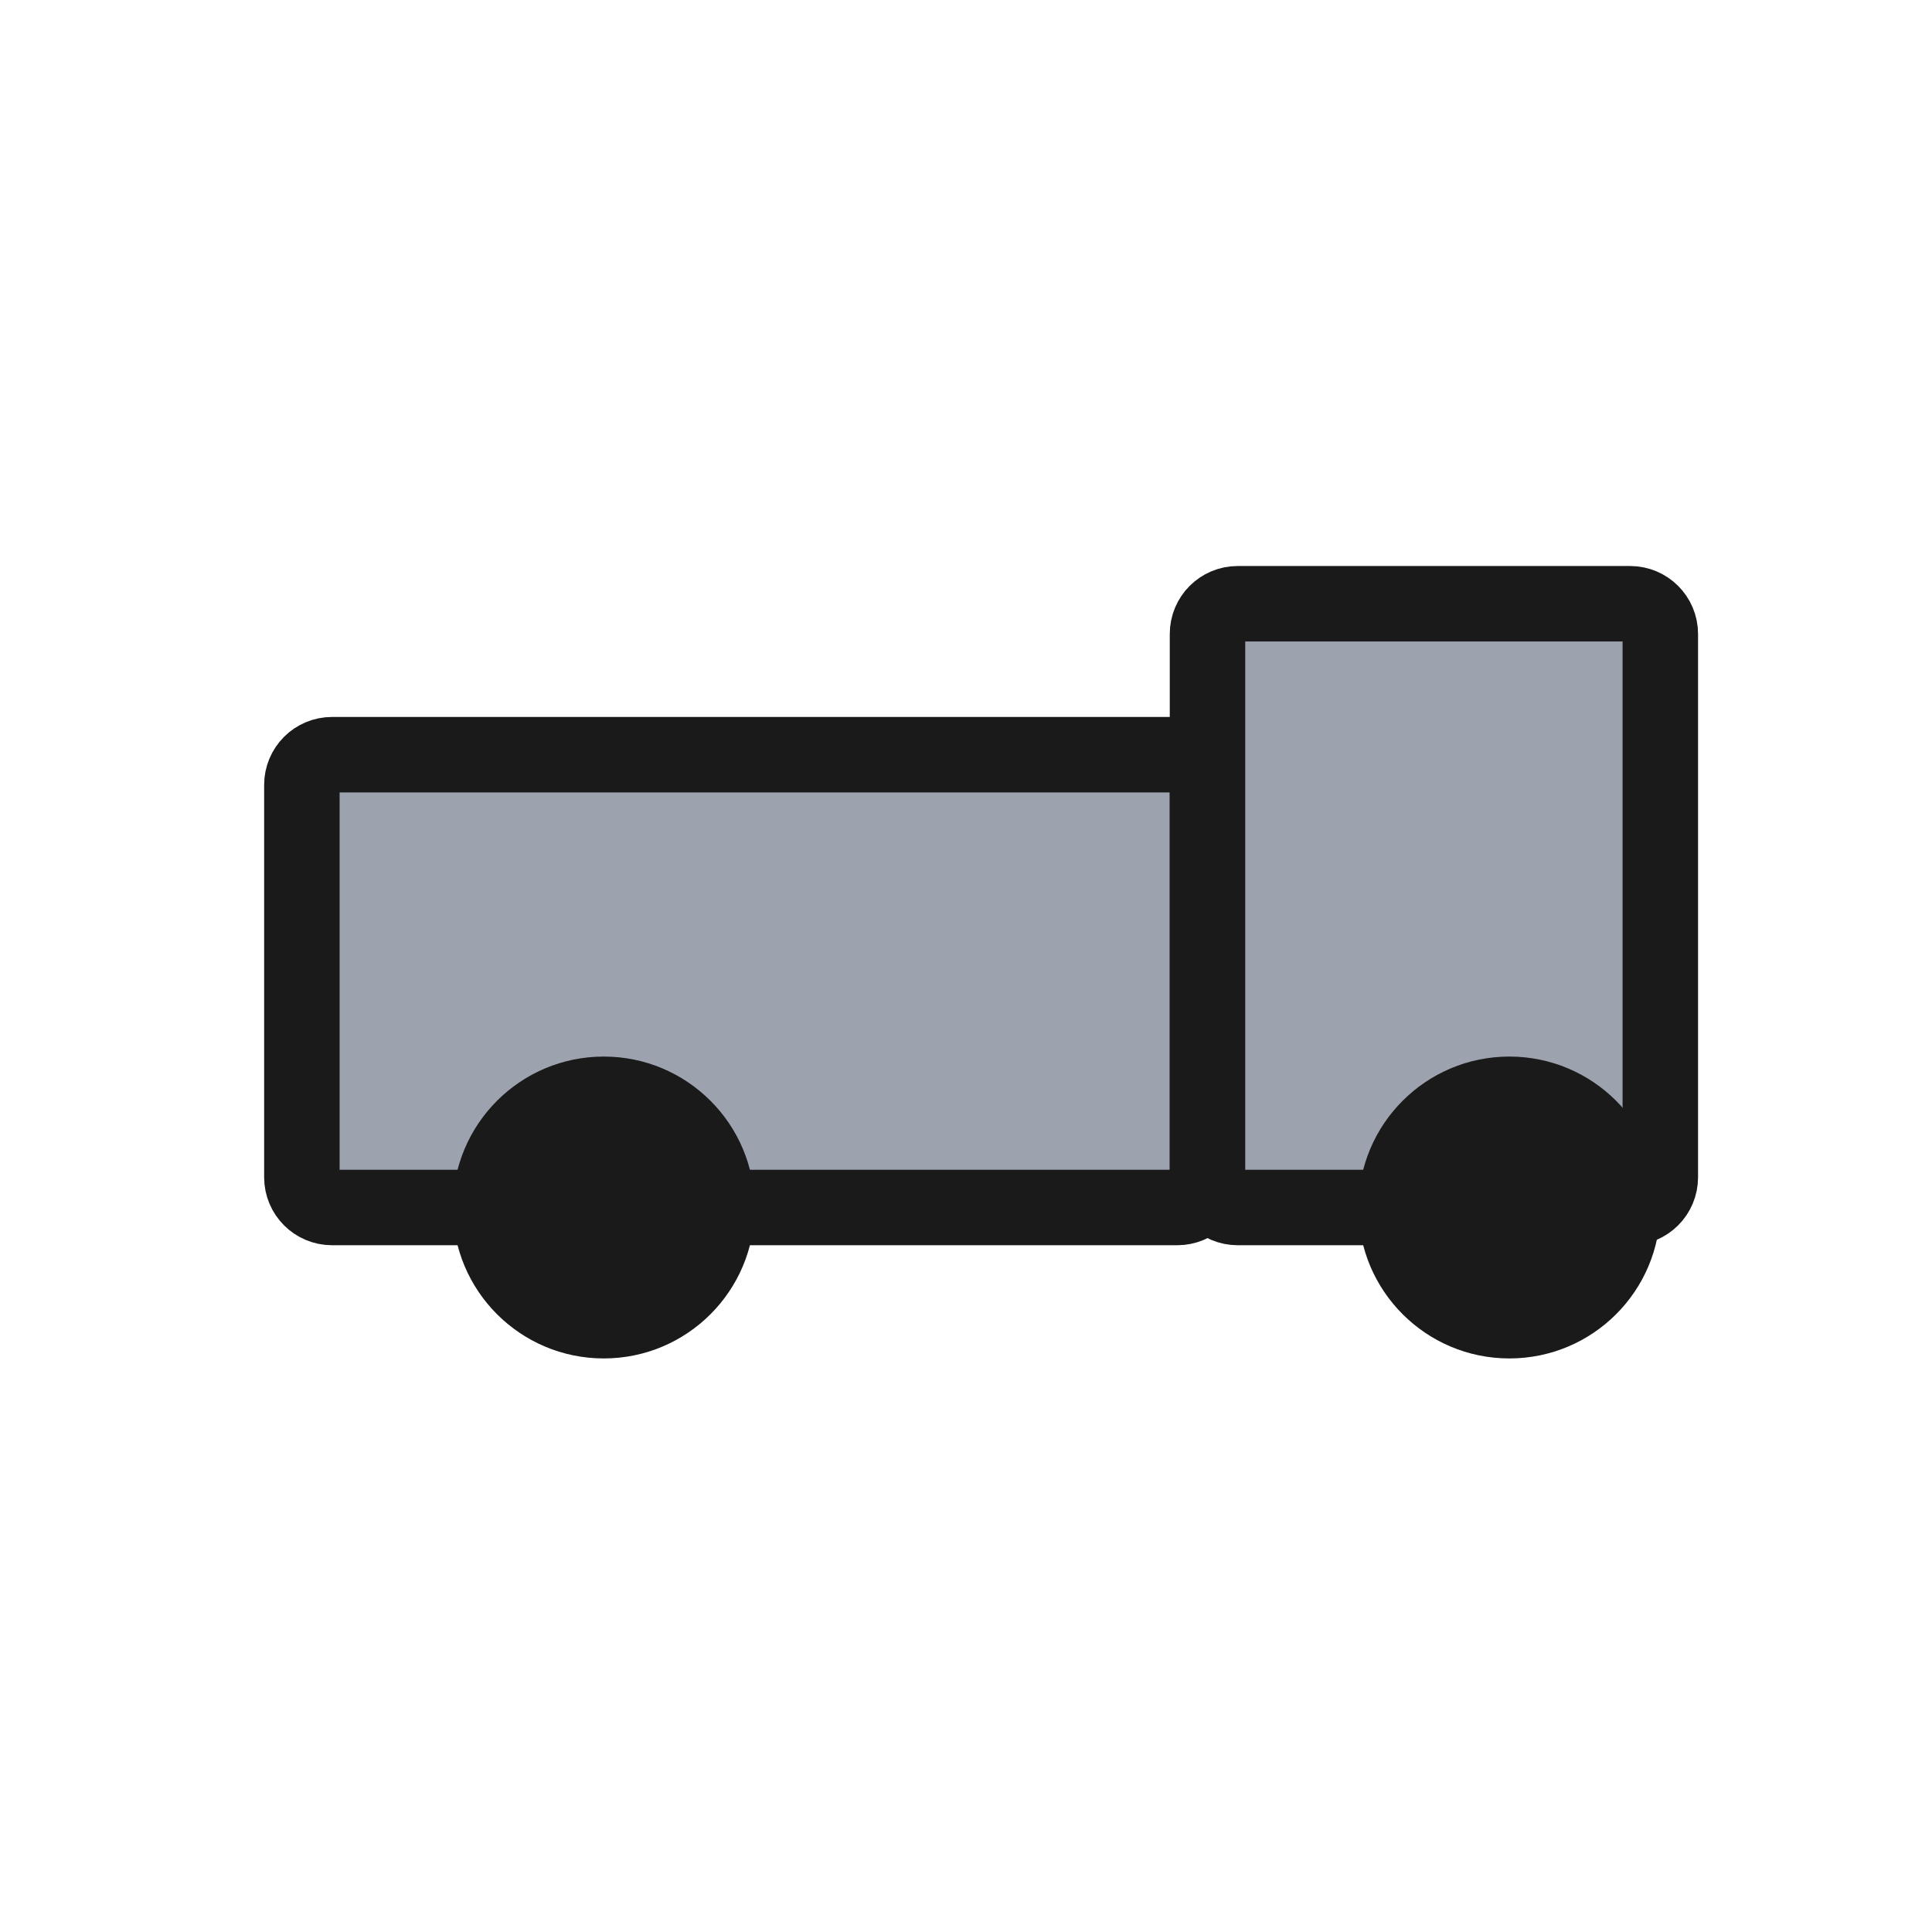
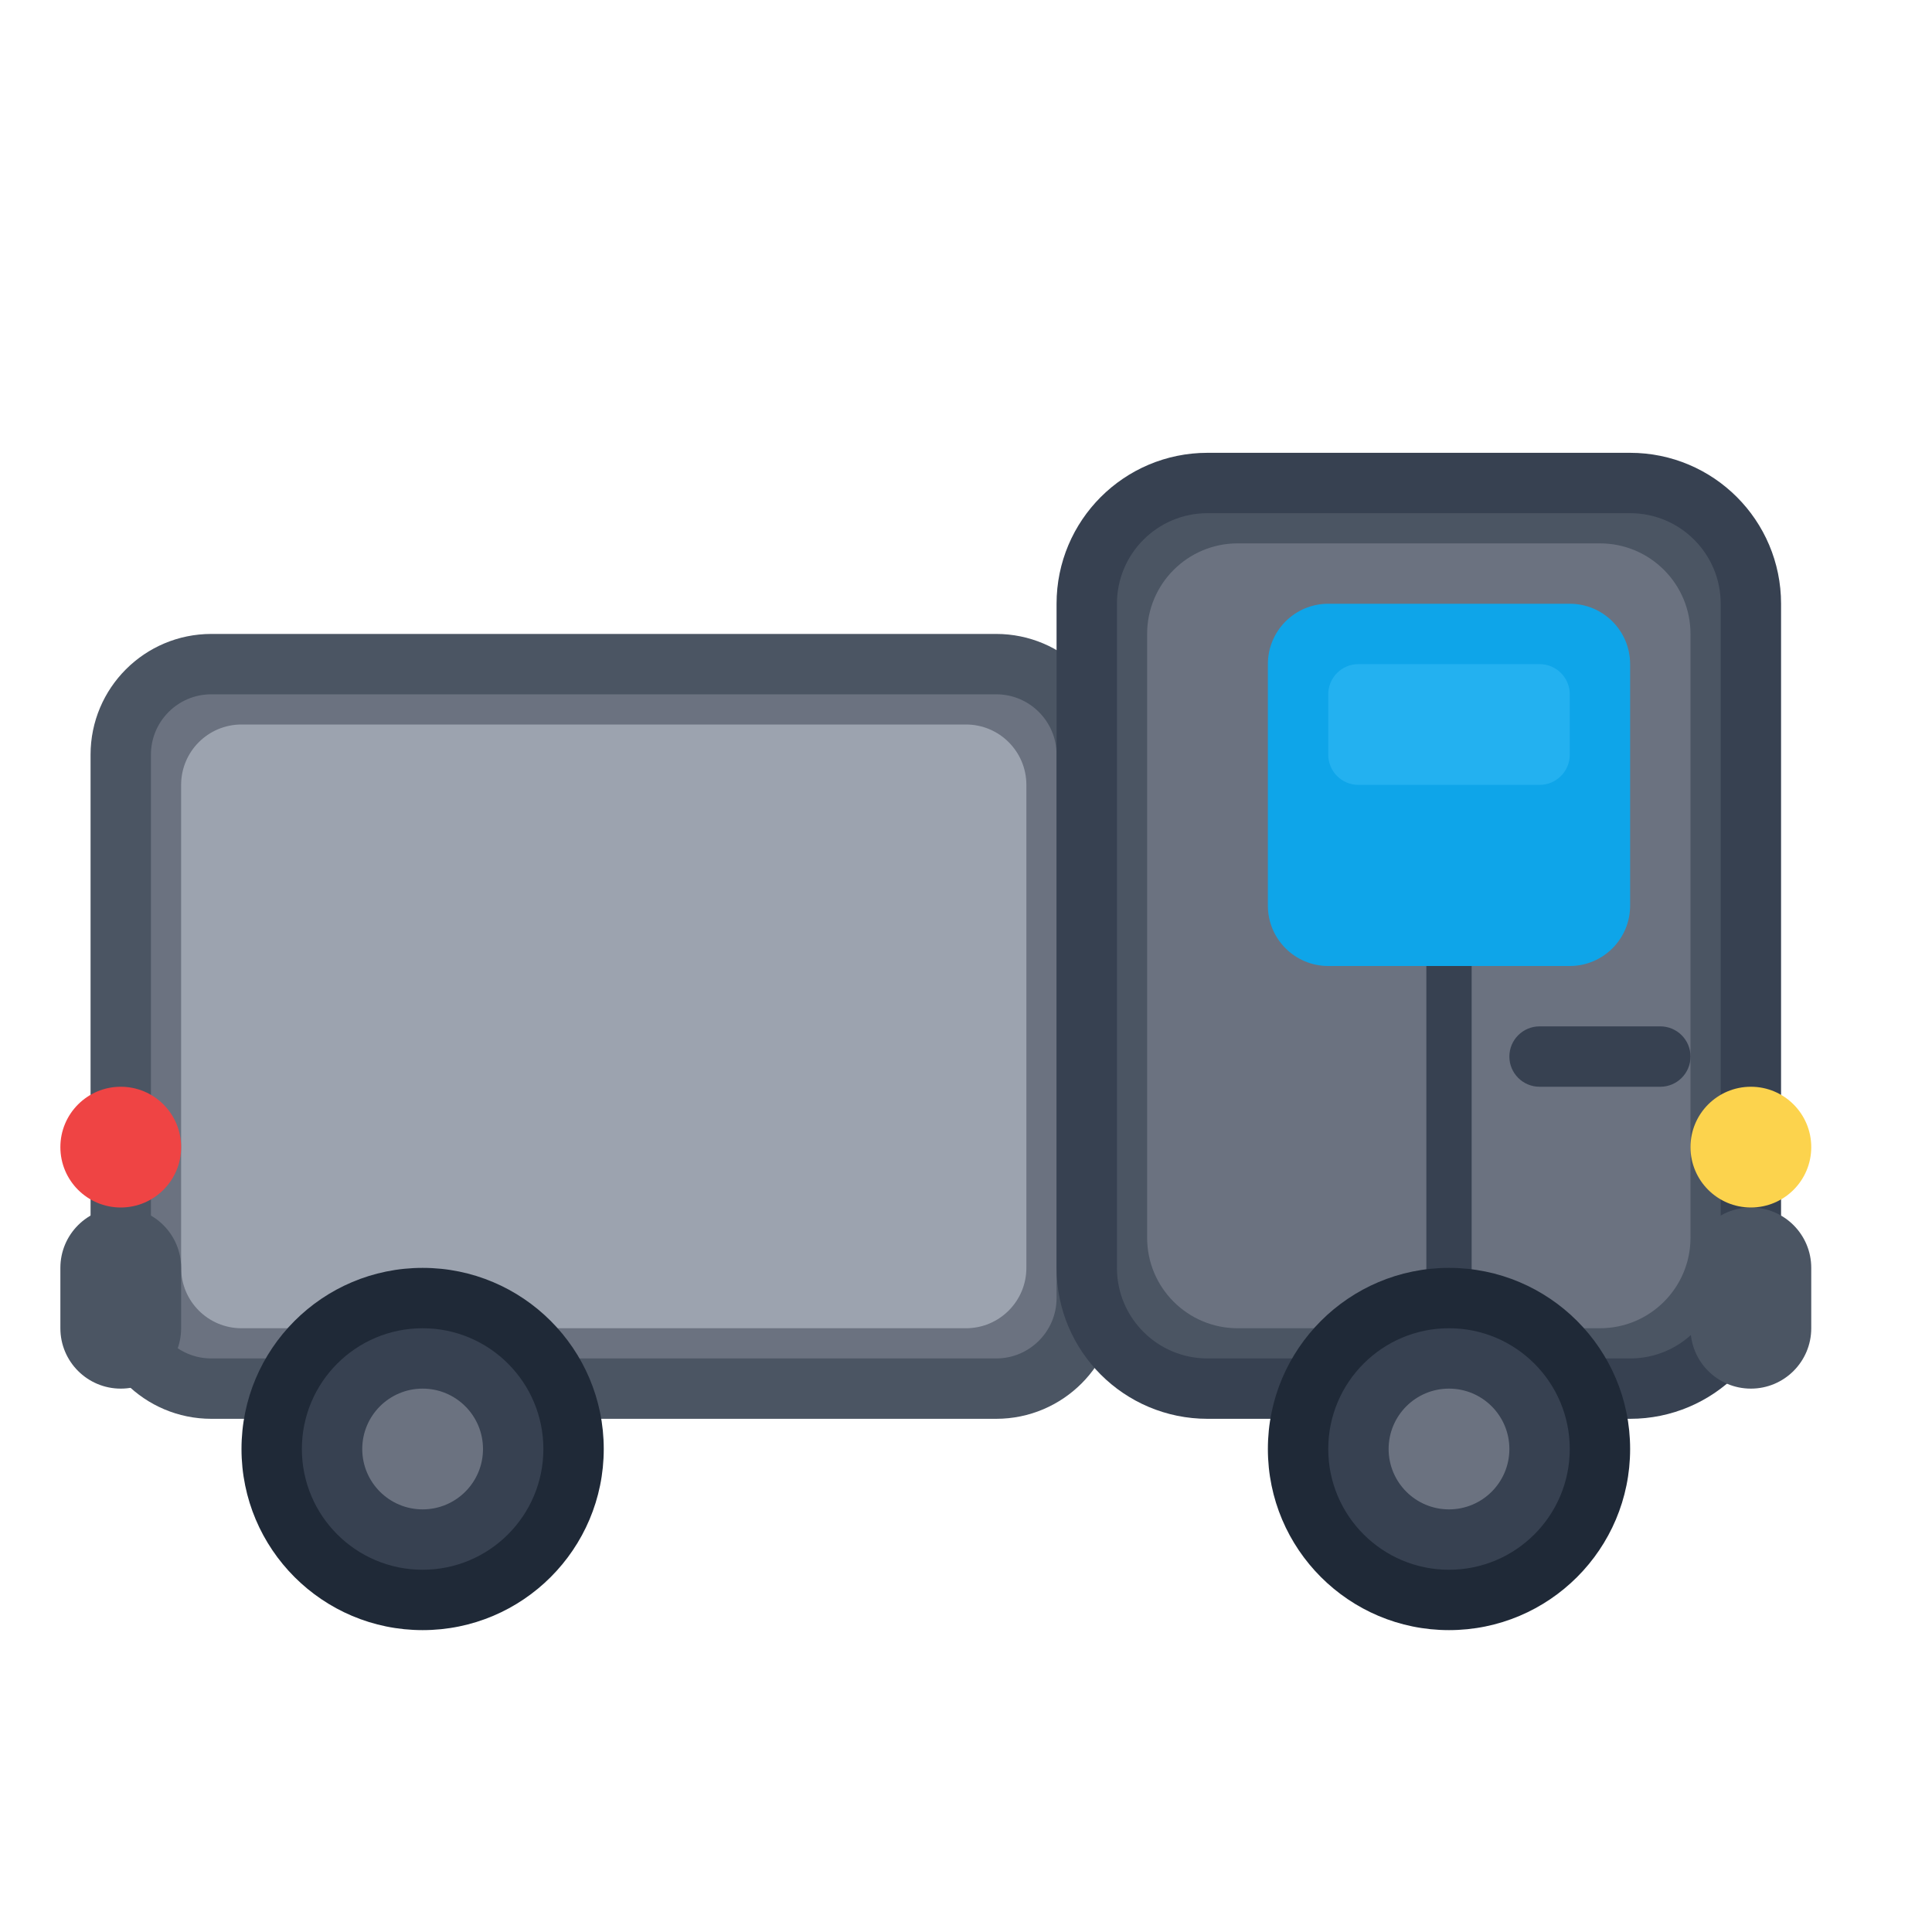
- <svg xmlns="http://www.w3.org/2000/svg" viewBox="0 0 256 256" width="100%" height="100%">
-   <rect width="256" height="256" fill="transparent" />
-   <rect x="40" y="100" width="120" height="60" rx="4" fill="#9CA3AF" stroke="#1A1A1A" stroke-width="10" />
-   <rect x="160" y="80" width="60" height="80" rx="4" fill="#9CA3AF" stroke="#1A1A1A" stroke-width="10" />
-   <circle cx="80" cy="160" r="20" fill="#1A1A1A" />
-   <circle cx="200" cy="160" r="20" fill="#1A1A1A" />
+ <svg xmlns="http://www.w3.org/2000/svg" viewBox="0 0 64 64" width="100%" height="100%">
+   <rect x="4" y="22" width="32" height="24" rx="3" fill="#6B7280" stroke="#4B5563" stroke-width="2" />
+   <rect x="6" y="24" width="28" height="20" rx="2" fill="#9CA3AF" />
+   <rect x="36" y="16" width="22" height="30" rx="4" fill="#4B5563" stroke="#374151" stroke-width="2" />
+   <rect x="38" y="18" width="18" height="26" rx="3" fill="#6B7280" />
+   <rect x="42" y="20" width="12" height="12" rx="2" fill="#0EA5E9" />
+   <rect x="44" y="22" width="8" height="4" rx="1" fill="#38BDF8" opacity="0.5" />
+   <line x1="48" y1="32" x2="48" y2="44" stroke="#374151" stroke-width="1.5" />
+   <rect x="50" y="34" width="6" height="2" rx="1" fill="#374151" />
+   <rect x="56" y="40" width="4" height="6" rx="2" fill="#4B5563" />
+   <rect x="2" y="40" width="4" height="6" rx="2" fill="#4B5563" />
+   <circle cx="14" cy="48" r="6" fill="#1F2937" />
+   <circle cx="14" cy="48" r="4" fill="#374151" />
+   <circle cx="14" cy="48" r="2" fill="#6B7280" />
+   <circle cx="48" cy="48" r="6" fill="#1F2937" />
+   <circle cx="48" cy="48" r="4" fill="#374151" />
+   <circle cx="48" cy="48" r="2" fill="#6B7280" />
+   <circle cx="58" cy="38" r="2" fill="#FCD34D" />
+   <circle cx="4" cy="38" r="2" fill="#EF4444" />
</svg>
